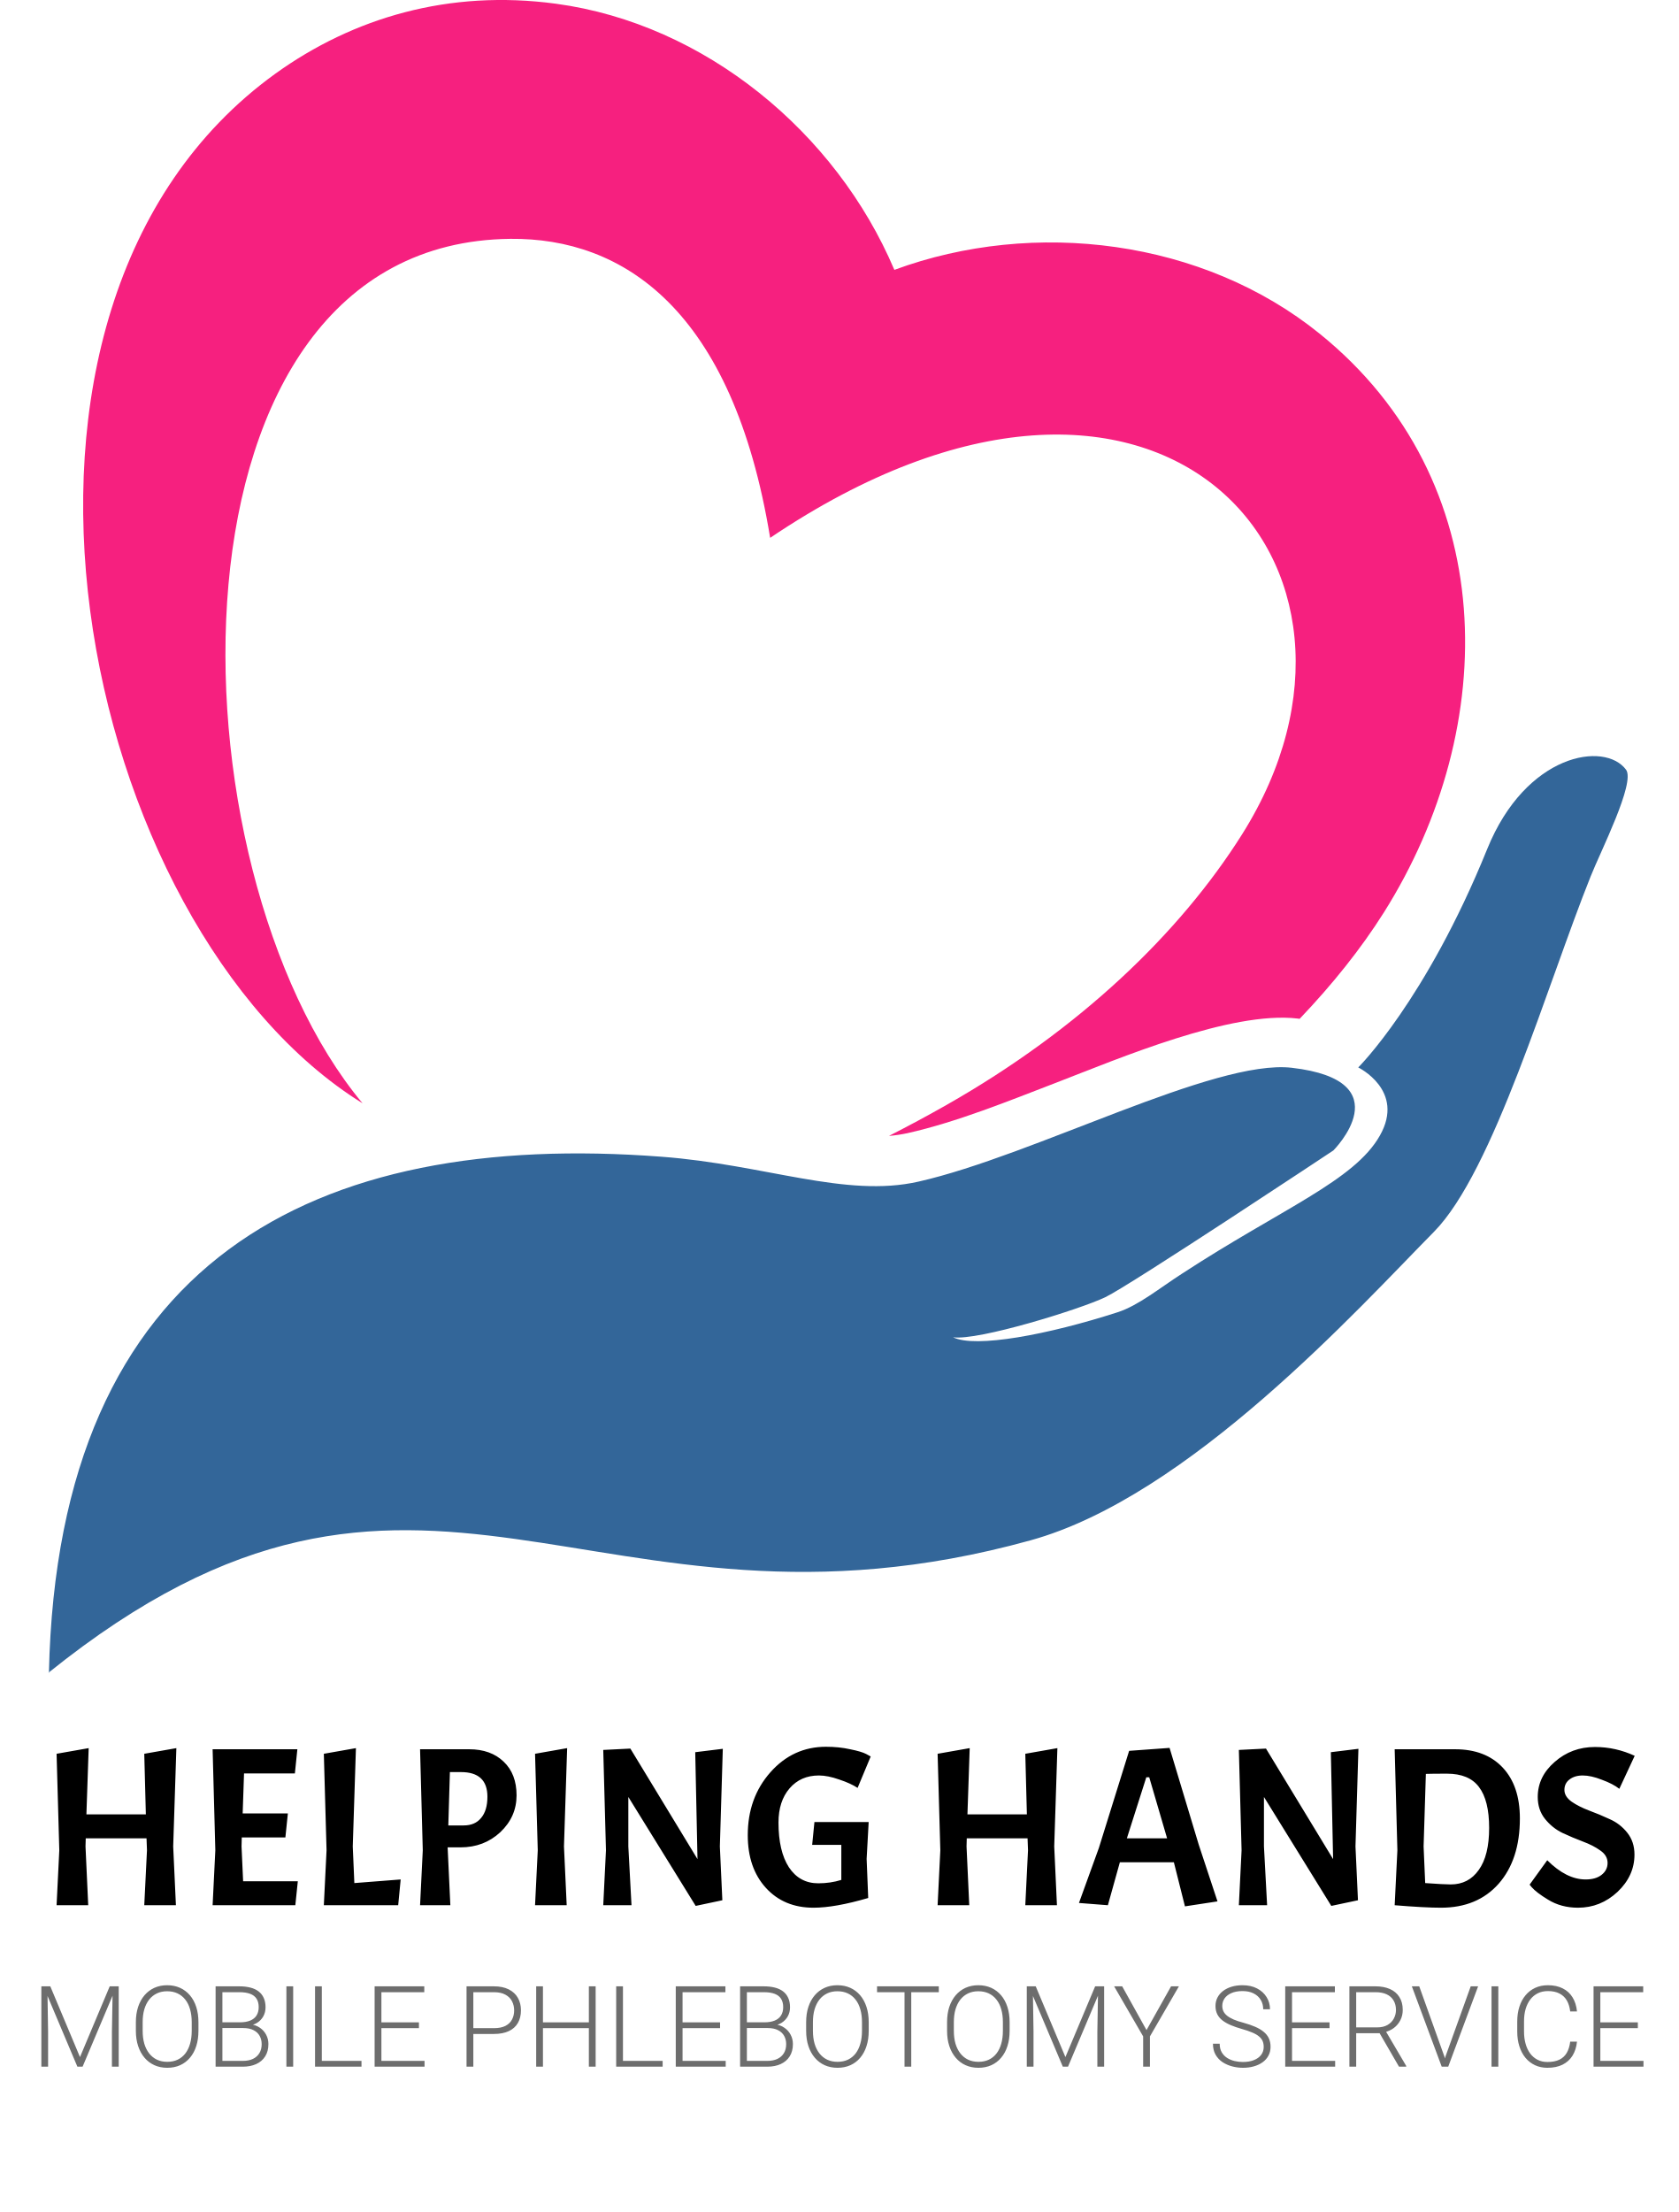
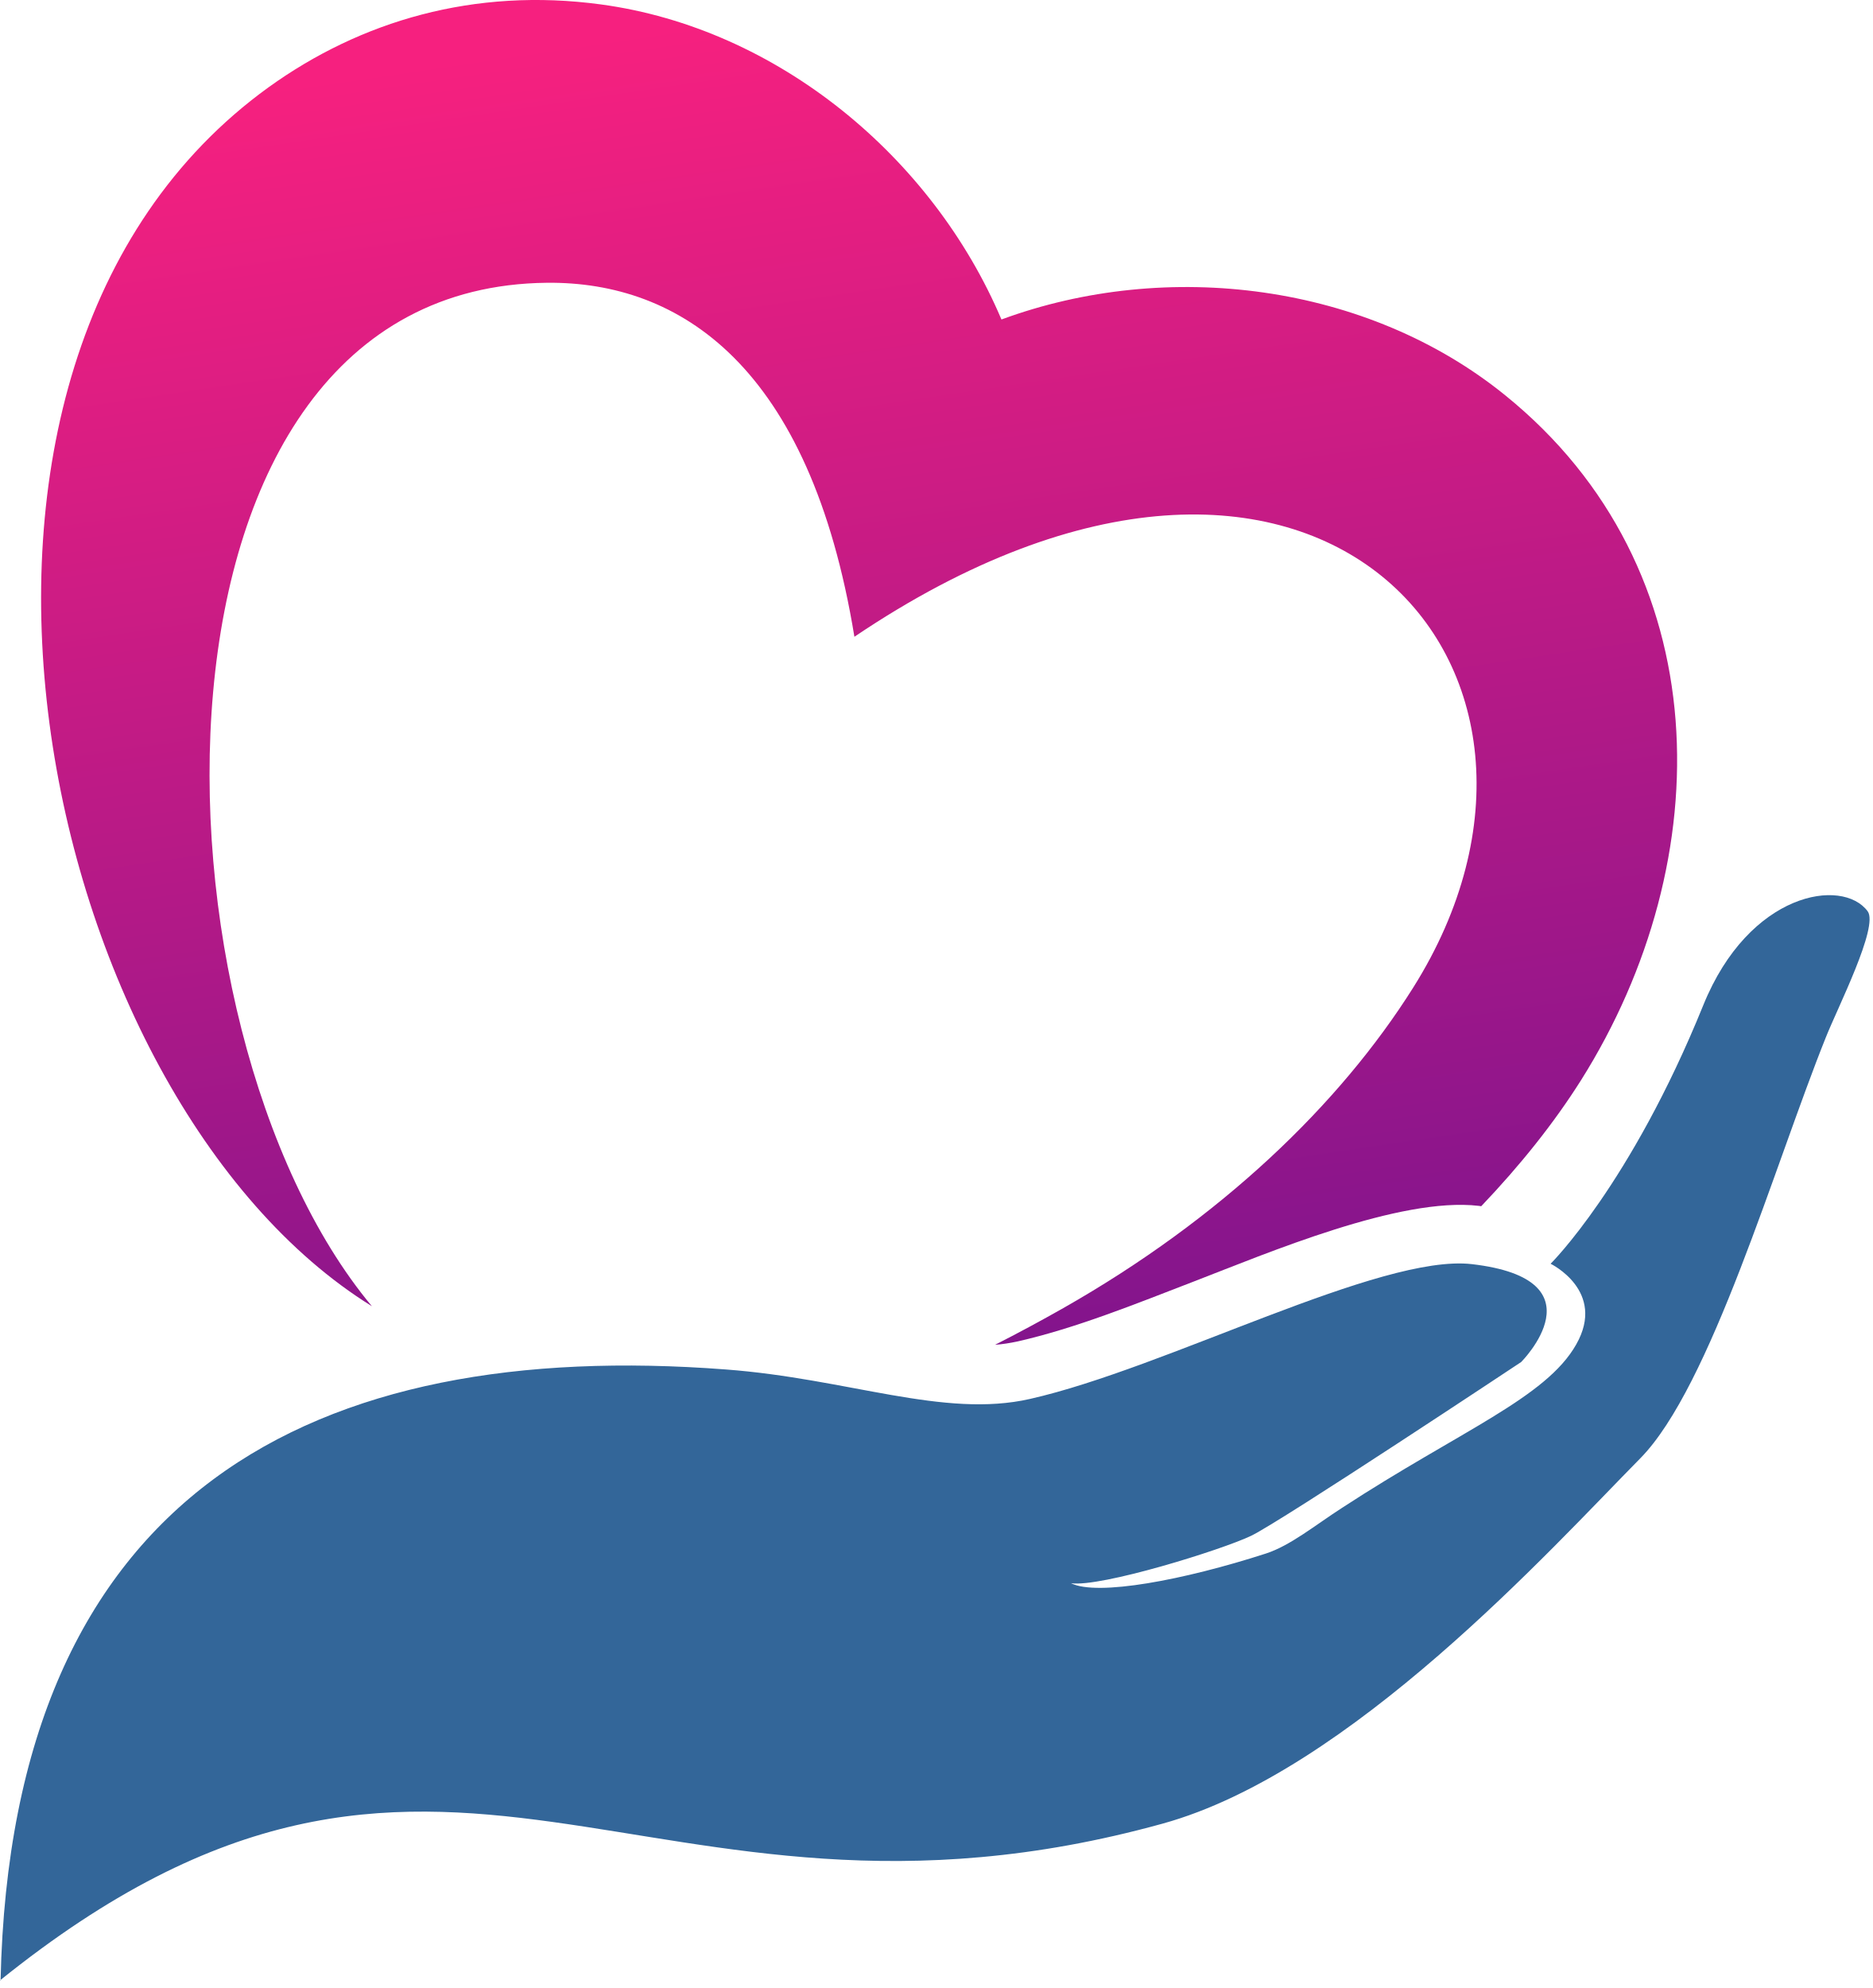
- <svg xmlns="http://www.w3.org/2000/svg" width="104" height="137" viewBox="0 0 104 137" fill="none">
-   <path d="M55.409 16.712C64.069 13.523 74.539 14.822 81.769 20.683C92.979 29.753 92.999 44.972 85.729 56.513C84.309 58.763 82.549 60.962 80.509 63.102L80.379 63.083C76.259 62.602 69.329 65.552 65.439 67.052C62.499 68.183 59.289 69.492 56.219 70.182C55.839 70.262 55.459 70.322 55.069 70.352C56.269 69.742 57.459 69.102 58.639 68.432C66.879 63.752 73.089 57.792 76.939 51.682C87.429 35.042 71.859 17.023 47.709 33.312C45.389 19.122 38.569 14.723 31.619 14.793C9.409 15.023 10.309 53.773 22.459 68.332C4.899 57.453 -3.171 19.163 17.059 4.562C21.869 1.102 27.809 -0.668 34.449 0.232C43.679 1.482 51.789 8.202 55.399 16.703L55.409 16.712Z" fill="#F6207F" />
-   <path fill-rule="evenodd" clip-rule="evenodd" d="M3.03 103.612C3.59 77.953 19.51 70.002 40.98 71.642C47.39 72.123 52.38 74.213 56.9 73.183C64.02 71.573 75.23 65.582 80.02 66.132C86.92 66.933 82.6 71.252 82.6 71.252C82.6 71.252 70.02 79.603 68.47 80.343C66.93 81.082 60.59 83.052 59.04 82.823C60.41 83.513 64.94 82.662 69.24 81.272C70.53 80.853 71.81 79.793 73.24 78.873C79.4 74.853 83.9 73.132 85.48 70.332C87.07 67.532 84.14 66.112 84.14 66.112C84.14 66.112 88.32 61.983 92.13 52.583C94.53 46.663 99.41 45.892 100.73 47.672C101.32 48.472 99.15 52.733 98.54 54.273C95.85 60.972 92.52 72.552 88.83 76.293C84.14 81.043 73.66 92.692 63.83 95.403C36.57 102.942 26.25 84.892 3 103.602L3.03 103.612Z" fill="#336699" />
-   <path d="M2.692 123.023H3.116L4.955 127.405L6.797 123.023H7.218L5.116 128H4.794L2.692 123.023ZM2.562 123.023H2.935L2.979 125.826V128H2.562V123.023ZM6.982 123.023H7.354V128H6.934V125.826L6.982 123.023ZM12.293 125.245V125.778C12.293 126.127 12.248 126.443 12.157 126.725C12.068 127.005 11.938 127.246 11.767 127.446C11.598 127.647 11.396 127.801 11.159 127.908C10.922 128.015 10.655 128.068 10.359 128.068C10.069 128.068 9.805 128.015 9.566 127.908C9.329 127.801 9.125 127.647 8.954 127.446C8.783 127.246 8.651 127.005 8.558 126.725C8.464 126.443 8.417 126.127 8.417 125.778V125.245C8.417 124.896 8.463 124.582 8.554 124.302C8.648 124.019 8.78 123.778 8.951 123.577C9.122 123.377 9.326 123.223 9.562 123.116C9.799 123.009 10.063 122.955 10.352 122.955C10.648 122.955 10.915 123.009 11.152 123.116C11.389 123.223 11.593 123.377 11.764 123.577C11.935 123.778 12.066 124.019 12.157 124.302C12.248 124.582 12.293 124.896 12.293 125.245ZM11.877 125.778V125.238C11.877 124.944 11.842 124.68 11.774 124.445C11.708 124.211 11.609 124.01 11.477 123.844C11.347 123.677 11.187 123.55 10.998 123.461C10.809 123.372 10.594 123.328 10.352 123.328C10.117 123.328 9.907 123.372 9.72 123.461C9.533 123.55 9.373 123.677 9.241 123.844C9.111 124.01 9.011 124.211 8.94 124.445C8.872 124.68 8.838 124.944 8.838 125.238V125.778C8.838 126.075 8.872 126.341 8.94 126.578C9.011 126.813 9.112 127.014 9.245 127.183C9.377 127.349 9.536 127.477 9.723 127.566C9.912 127.655 10.124 127.699 10.359 127.699C10.603 127.699 10.818 127.655 11.005 127.566C11.192 127.477 11.35 127.349 11.48 127.183C11.61 127.014 11.708 126.813 11.774 126.578C11.842 126.341 11.877 126.075 11.877 125.778ZM15.069 125.607H13.668L13.661 125.252H14.867C15.113 125.252 15.323 125.217 15.496 125.146C15.669 125.075 15.8 124.971 15.889 124.832C15.98 124.69 16.026 124.517 16.026 124.312C16.026 124.102 15.981 123.929 15.893 123.792C15.804 123.653 15.67 123.551 15.493 123.485C15.315 123.419 15.092 123.386 14.823 123.386H13.777V128H13.356V123.023H14.823C15.076 123.023 15.302 123.049 15.503 123.099C15.704 123.149 15.874 123.227 16.016 123.334C16.157 123.442 16.264 123.577 16.337 123.741C16.412 123.903 16.45 124.097 16.45 124.322C16.45 124.527 16.404 124.713 16.313 124.879C16.222 125.043 16.093 125.178 15.927 125.283C15.763 125.385 15.566 125.449 15.335 125.474L15.069 125.607ZM15.038 128H13.534L13.749 127.641H15.038C15.284 127.641 15.494 127.6 15.667 127.518C15.842 127.434 15.977 127.314 16.07 127.159C16.164 127.004 16.21 126.82 16.21 126.605C16.21 126.416 16.169 126.247 16.087 126.096C16.005 125.946 15.88 125.827 15.711 125.741C15.543 125.652 15.329 125.607 15.069 125.607H14.197L14.204 125.252H15.438L15.513 125.378C15.736 125.401 15.931 125.471 16.098 125.587C16.266 125.701 16.396 125.846 16.487 126.021C16.581 126.196 16.627 126.389 16.627 126.599C16.627 126.899 16.56 127.155 16.426 127.364C16.294 127.572 16.108 127.73 15.869 127.839C15.632 127.946 15.355 128 15.038 128ZM18.162 123.023V128H17.742V123.023H18.162ZM22.394 127.641V128H19.813V127.641H22.394ZM19.936 123.023V128H19.516V123.023H19.936ZM26.3 127.641V128H23.501V127.641H26.3ZM23.627 123.023V128H23.207V123.023H23.627ZM25.952 125.255V125.614H23.501V125.255H25.952ZM26.283 123.023V123.386H23.501V123.023H26.283ZM30.593 125.973H29.175V125.614H30.593C30.89 125.614 31.13 125.566 31.314 125.471C31.501 125.373 31.637 125.241 31.721 125.074C31.808 124.908 31.851 124.721 31.851 124.514C31.851 124.311 31.808 124.124 31.721 123.953C31.637 123.782 31.501 123.646 31.314 123.543C31.13 123.438 30.89 123.386 30.593 123.386H29.322V128H28.901V123.023H30.593C30.958 123.023 31.264 123.086 31.513 123.211C31.763 123.337 31.953 123.511 32.08 123.734C32.208 123.958 32.272 124.215 32.272 124.507C32.272 124.812 32.208 125.075 32.08 125.296C31.953 125.515 31.765 125.683 31.516 125.799C31.268 125.915 30.96 125.973 30.593 125.973ZM36.561 125.255V125.614H33.536V125.255H36.561ZM33.635 123.023V128H33.215V123.023H33.635ZM36.899 123.023V128H36.479V123.023H36.899ZM41.049 127.641V128H38.468V127.641H41.049ZM38.591 123.023V128H38.171V123.023H38.591ZM44.956 127.641V128H42.156V127.641H44.956ZM42.283 123.023V128H41.862V123.023H42.283ZM44.607 125.255V125.614H42.156V125.255H44.607ZM44.938 123.023V123.386H42.156V123.023H44.938ZM47.56 125.607H46.159L46.152 125.252H47.358C47.605 125.252 47.814 125.217 47.987 125.146C48.16 125.075 48.291 124.971 48.38 124.832C48.471 124.69 48.517 124.517 48.517 124.312C48.517 124.102 48.473 123.929 48.384 123.792C48.295 123.653 48.162 123.551 47.984 123.485C47.806 123.419 47.583 123.386 47.314 123.386H46.268V128H45.848V123.023H47.314C47.567 123.023 47.794 123.049 47.994 123.099C48.195 123.149 48.366 123.227 48.507 123.334C48.648 123.442 48.755 123.577 48.828 123.741C48.903 123.903 48.941 124.097 48.941 124.322C48.941 124.527 48.895 124.713 48.804 124.879C48.713 125.043 48.584 125.178 48.418 125.283C48.254 125.385 48.057 125.449 47.827 125.474L47.56 125.607ZM47.529 128H46.025L46.241 127.641H47.529C47.775 127.641 47.985 127.6 48.158 127.518C48.334 127.434 48.468 127.314 48.562 127.159C48.655 127.004 48.702 126.82 48.702 126.605C48.702 126.416 48.661 126.247 48.579 126.096C48.497 125.946 48.371 125.827 48.203 125.741C48.034 125.652 47.82 125.607 47.56 125.607H46.688L46.695 125.252H47.929L48.004 125.378C48.228 125.401 48.422 125.471 48.589 125.587C48.758 125.701 48.887 125.846 48.978 126.021C49.072 126.196 49.119 126.389 49.119 126.599C49.119 126.899 49.051 127.155 48.917 127.364C48.785 127.572 48.599 127.73 48.36 127.839C48.123 127.946 47.846 128 47.529 128ZM53.815 125.245V125.778C53.815 126.127 53.769 126.443 53.678 126.725C53.589 127.005 53.459 127.246 53.289 127.446C53.12 127.647 52.917 127.801 52.68 127.908C52.443 128.015 52.177 128.068 51.88 128.068C51.591 128.068 51.327 128.015 51.087 127.908C50.85 127.801 50.647 127.647 50.476 127.446C50.305 127.246 50.172 127.005 50.079 126.725C49.986 126.443 49.939 126.127 49.939 125.778V125.245C49.939 124.896 49.984 124.582 50.076 124.302C50.169 124.019 50.301 123.778 50.472 123.577C50.643 123.377 50.847 123.223 51.084 123.116C51.321 123.009 51.584 122.955 51.873 122.955C52.17 122.955 52.436 123.009 52.673 123.116C52.91 123.223 53.114 123.377 53.285 123.577C53.456 123.778 53.587 124.019 53.678 124.302C53.769 124.582 53.815 124.896 53.815 125.245ZM53.398 125.778V125.238C53.398 124.944 53.364 124.68 53.295 124.445C53.229 124.211 53.13 124.01 52.998 123.844C52.868 123.677 52.709 123.55 52.52 123.461C52.33 123.372 52.115 123.328 51.873 123.328C51.639 123.328 51.428 123.372 51.241 123.461C51.054 123.55 50.895 123.677 50.763 123.844C50.633 124.01 50.533 124.211 50.462 124.445C50.394 124.68 50.359 124.944 50.359 125.238V125.778C50.359 126.075 50.394 126.341 50.462 126.578C50.533 126.813 50.634 127.014 50.766 127.183C50.898 127.349 51.058 127.477 51.245 127.566C51.434 127.655 51.646 127.699 51.88 127.699C52.124 127.699 52.34 127.655 52.526 127.566C52.713 127.477 52.872 127.349 53.002 127.183C53.131 127.014 53.229 126.813 53.295 126.578C53.364 126.341 53.398 126.075 53.398 125.778ZM56.45 123.023V128H56.033V123.023H56.45ZM58.156 123.023V123.386H54.331V123.023H58.156ZM62.544 125.245V125.778C62.544 126.127 62.499 126.443 62.408 126.725C62.319 127.005 62.189 127.246 62.018 127.446C61.849 127.647 61.647 127.801 61.41 127.908C61.173 128.015 60.906 128.068 60.61 128.068C60.321 128.068 60.056 128.015 59.817 127.908C59.58 127.801 59.376 127.647 59.205 127.446C59.034 127.246 58.902 127.005 58.809 126.725C58.715 126.443 58.669 126.127 58.669 125.778V125.245C58.669 124.896 58.714 124.582 58.805 124.302C58.899 124.019 59.031 123.778 59.202 123.577C59.373 123.377 59.577 123.223 59.813 123.116C60.05 123.009 60.314 122.955 60.603 122.955C60.899 122.955 61.166 123.009 61.403 123.116C61.64 123.223 61.844 123.377 62.015 123.577C62.185 123.778 62.317 124.019 62.408 124.302C62.499 124.582 62.544 124.896 62.544 125.245ZM62.127 125.778V125.238C62.127 124.944 62.093 124.68 62.025 124.445C61.959 124.211 61.86 124.01 61.727 123.844C61.598 123.677 61.438 123.55 61.249 123.461C61.06 123.372 60.845 123.328 60.603 123.328C60.368 123.328 60.158 123.372 59.971 123.461C59.784 123.55 59.624 123.677 59.492 123.844C59.362 124.01 59.262 124.211 59.191 124.445C59.123 124.68 59.089 124.944 59.089 125.238V125.778C59.089 126.075 59.123 126.341 59.191 126.578C59.262 126.813 59.363 127.014 59.496 127.183C59.628 127.349 59.787 127.477 59.974 127.566C60.163 127.655 60.375 127.699 60.61 127.699C60.854 127.699 61.069 127.655 61.256 127.566C61.443 127.477 61.601 127.349 61.731 127.183C61.861 127.014 61.959 126.813 62.025 126.578C62.093 126.341 62.127 126.075 62.127 125.778ZM63.737 123.023H64.161L66 127.405L67.842 123.023H68.263L66.161 128H65.839L63.737 123.023ZM63.607 123.023H63.98L64.024 125.826V128H63.607V123.023ZM68.027 123.023H68.399V128H67.979V125.826L68.027 123.023ZM69.517 123.023L71.024 125.734L72.545 123.023H73.031L71.236 126.124V128H70.816V126.124L69.018 123.023H69.517ZM78.284 126.776C78.284 126.64 78.261 126.518 78.216 126.411C78.17 126.304 78.095 126.208 77.99 126.124C77.888 126.037 77.749 125.957 77.573 125.884C77.4 125.809 77.184 125.735 76.924 125.662C76.675 125.591 76.451 125.514 76.251 125.43C76.05 125.345 75.878 125.249 75.734 125.139C75.593 125.03 75.485 124.902 75.41 124.756C75.335 124.608 75.297 124.436 75.297 124.24C75.297 124.049 75.338 123.875 75.42 123.717C75.502 123.56 75.617 123.424 75.765 123.311C75.915 123.197 76.092 123.109 76.295 123.047C76.5 122.986 76.724 122.955 76.968 122.955C77.317 122.955 77.618 123.021 77.871 123.153C78.126 123.285 78.323 123.464 78.462 123.69C78.603 123.913 78.674 124.164 78.674 124.442H78.253C78.253 124.225 78.202 124.033 78.1 123.864C77.999 123.693 77.853 123.56 77.662 123.464C77.473 123.366 77.242 123.317 76.968 123.317C76.695 123.317 76.465 123.36 76.278 123.444C76.093 123.526 75.953 123.636 75.857 123.775C75.764 123.912 75.717 124.065 75.717 124.233C75.717 124.352 75.74 124.461 75.786 124.562C75.831 124.66 75.905 124.752 76.008 124.838C76.113 124.923 76.251 125.002 76.421 125.078C76.592 125.151 76.803 125.22 77.054 125.286C77.318 125.359 77.553 125.44 77.758 125.529C77.963 125.618 78.136 125.72 78.277 125.836C78.419 125.95 78.526 126.084 78.599 126.236C78.671 126.389 78.708 126.567 78.708 126.77C78.708 126.972 78.665 127.155 78.578 127.316C78.494 127.476 78.374 127.611 78.219 127.723C78.067 127.835 77.885 127.92 77.676 127.979C77.468 128.039 77.242 128.068 76.996 128.068C76.775 128.068 76.555 128.04 76.336 127.983C76.117 127.926 75.917 127.838 75.734 127.72C75.554 127.599 75.41 127.444 75.3 127.255C75.193 127.066 75.14 126.84 75.14 126.578H75.557C75.557 126.788 75.599 126.964 75.683 127.108C75.767 127.251 75.879 127.368 76.018 127.457C76.159 127.545 76.314 127.61 76.483 127.651C76.654 127.69 76.825 127.709 76.996 127.709C77.258 127.709 77.484 127.671 77.676 127.593C77.87 127.516 78.019 127.408 78.124 127.269C78.231 127.127 78.284 126.963 78.284 126.776ZM82.71 127.641V128H79.911V127.641H82.71ZM80.038 123.023V128H79.617V123.023H80.038ZM82.362 125.255V125.614H79.911V125.255H82.362ZM82.693 123.023V123.386H79.911V123.023H82.693ZM83.592 123.023H85.209C85.553 123.023 85.852 123.079 86.105 123.191C86.357 123.303 86.552 123.468 86.689 123.687C86.828 123.903 86.897 124.17 86.897 124.486C86.897 124.721 86.847 124.934 86.747 125.125C86.649 125.317 86.513 125.478 86.34 125.607C86.167 125.735 85.967 125.823 85.739 125.871L85.592 125.925H83.866L83.859 125.566H85.305C85.564 125.566 85.781 125.516 85.954 125.416C86.127 125.316 86.257 125.184 86.344 125.02C86.433 124.853 86.477 124.675 86.477 124.486C86.477 124.261 86.428 124.066 86.33 123.902C86.234 123.736 86.092 123.608 85.903 123.519C85.714 123.43 85.482 123.386 85.209 123.386H84.013V128H83.592V123.023ZM86.665 128L85.376 125.775L85.828 125.771L87.113 127.956V128H86.665ZM89.54 127.381L91.108 123.023H91.566L89.714 128H89.376L89.54 127.381ZM87.919 123.023L89.481 127.381L89.652 128H89.311L87.461 123.023H87.919ZM92.817 123.023V128H92.397V123.023H92.817ZM97.271 126.448H97.691C97.657 126.783 97.565 127.073 97.415 127.316C97.264 127.558 97.059 127.744 96.799 127.874C96.54 128.003 96.226 128.068 95.859 128.068C95.577 128.068 95.32 128.015 95.09 127.908C94.862 127.801 94.666 127.649 94.502 127.453C94.338 127.255 94.212 127.018 94.123 126.742C94.034 126.466 93.99 126.16 93.99 125.823V125.201C93.99 124.863 94.034 124.558 94.123 124.285C94.212 124.009 94.34 123.772 94.506 123.574C94.672 123.375 94.872 123.223 95.104 123.116C95.336 123.009 95.599 122.955 95.89 122.955C96.243 122.955 96.549 123.02 96.806 123.15C97.064 123.278 97.266 123.462 97.415 123.704C97.565 123.945 97.657 124.237 97.691 124.579H97.271C97.239 124.31 97.168 124.082 97.059 123.895C96.95 123.708 96.798 123.566 96.605 123.468C96.413 123.368 96.175 123.317 95.89 123.317C95.658 123.317 95.45 123.362 95.268 123.451C95.086 123.54 94.931 123.667 94.803 123.833C94.676 123.998 94.578 124.195 94.509 124.425C94.443 124.655 94.41 124.911 94.41 125.194V125.823C94.41 126.096 94.442 126.348 94.506 126.578C94.57 126.808 94.663 127.008 94.786 127.176C94.912 127.345 95.064 127.476 95.244 127.569C95.424 127.663 95.629 127.709 95.859 127.709C96.153 127.709 96.398 127.663 96.594 127.569C96.793 127.474 96.946 127.332 97.056 127.146C97.165 126.959 97.237 126.726 97.271 126.448ZM101.81 127.641V128H99.011V127.641H101.81ZM99.137 123.023V128H98.717V123.023H99.137ZM101.461 125.255V125.614H99.011V125.255H101.461ZM101.793 123.023V123.386H99.011V123.023H101.793Z" fill="#6D6D6D" />
-   <path d="M10.925 108.27L10.729 114.36L10.897 118H8.937L9.105 114.598L9.077 113.856H5.311L5.297 114.36L5.465 118H3.505L3.673 114.598L3.505 108.62L5.493 108.27L5.353 112.372H9.035L8.937 108.62L10.925 108.27ZM13.171 118L13.339 114.598L13.171 108.34H18.421L18.267 109.838H15.117L15.033 112.316H17.833L17.679 113.8H14.977L14.963 114.36L15.061 116.516H18.449L18.295 118H13.171ZM20.061 118L20.229 114.598L20.061 108.62L22.049 108.27L21.853 114.36L21.951 116.628L24.821 116.404L24.667 118H20.061ZM29.06 108.34C29.956 108.34 30.67 108.597 31.202 109.11C31.734 109.614 32 110.309 32 111.196C32 112.083 31.664 112.843 30.992 113.478C30.32 114.103 29.499 114.416 28.528 114.416H27.73L27.898 118H26.022L26.19 114.598L26.022 108.34H29.06ZM28.556 109.754H27.87L27.772 113.058H28.724C29.191 113.058 29.55 112.904 29.802 112.596C30.064 112.288 30.194 111.849 30.194 111.28C30.194 110.263 29.648 109.754 28.556 109.754ZM35.133 108.27L34.937 114.36L35.105 118H33.145L33.313 114.598L33.145 108.62L35.133 108.27ZM44.776 108.312L44.594 114.36L44.748 117.692L43.096 118.042L38.924 111.294V114.36L39.12 118H37.37L37.538 114.598L37.37 108.382L39.05 108.298L43.208 115.144L43.068 108.522L44.776 108.312ZM50.396 118.154C49.174 118.154 48.189 117.743 47.442 116.922C46.696 116.101 46.322 115.013 46.322 113.66C46.322 112.12 46.789 110.823 47.722 109.768C48.656 108.713 49.804 108.186 51.166 108.186C51.708 108.186 52.207 108.237 52.664 108.34C53.131 108.433 53.462 108.531 53.658 108.634L53.938 108.788L53.126 110.734C52.846 110.547 52.468 110.375 51.992 110.216C51.516 110.048 51.096 109.964 50.732 109.964C49.976 109.964 49.37 110.23 48.912 110.762C48.455 111.294 48.226 111.999 48.226 112.876C48.226 114.061 48.441 114.985 48.87 115.648C49.309 116.311 49.916 116.642 50.69 116.642C51.194 116.642 51.67 116.572 52.118 116.432V114.262H50.312L50.452 112.848H53.812L53.686 115.13L53.784 117.552C52.412 117.953 51.283 118.154 50.396 118.154ZM65.503 108.27L65.307 114.36L65.475 118H63.515L63.683 114.598L63.655 113.856H59.889L59.875 114.36L60.043 118H58.083L58.251 114.598L58.083 108.62L60.071 108.27L59.931 112.372H63.613L63.515 108.62L65.503 108.27ZM73.405 118.07L72.719 115.34H69.373L68.631 118L66.839 117.86L68.071 114.458L69.947 108.438L72.453 108.256L74.259 114.248L75.421 117.762L73.405 118.07ZM71.193 110.076H71.011L69.807 113.856H72.299L71.193 110.076ZM84.151 108.312L83.969 114.36L84.123 117.692L82.471 118.042L78.299 111.294V114.36L78.495 118H76.745L76.913 114.598L76.745 108.382L78.425 108.298L82.583 115.144L82.443 108.522L84.151 108.312ZM89.267 118.154C88.605 118.154 87.648 118.103 86.397 118L86.565 114.598L86.397 108.34H90.135C91.395 108.34 92.38 108.718 93.089 109.474C93.799 110.23 94.153 111.28 94.153 112.624C94.153 114.323 93.715 115.671 92.837 116.67C91.96 117.659 90.77 118.154 89.267 118.154ZM89.631 109.852C89.015 109.852 88.581 109.857 88.329 109.866L88.189 114.36L88.287 116.628C89.071 116.684 89.599 116.712 89.869 116.712C90.607 116.712 91.185 116.413 91.605 115.816C92.035 115.219 92.249 114.351 92.249 113.212C92.249 112.073 92.039 111.229 91.619 110.678C91.209 110.127 90.546 109.852 89.631 109.852ZM95.848 115.214C96.642 116.007 97.435 116.404 98.228 116.404C98.639 116.404 98.966 116.311 99.208 116.124C99.46 115.928 99.586 115.681 99.586 115.382C99.586 115.074 99.437 114.817 99.138 114.612C98.84 114.397 98.476 114.211 98.046 114.052C97.626 113.893 97.206 113.716 96.786 113.52C96.366 113.315 96.007 113.025 95.708 112.652C95.41 112.279 95.26 111.826 95.26 111.294C95.26 110.454 95.61 109.731 96.31 109.124C97.01 108.508 97.841 108.2 98.802 108.2C99.241 108.2 99.666 108.247 100.076 108.34C100.487 108.433 100.884 108.569 101.266 108.746L100.314 110.79C100.053 110.585 99.694 110.398 99.236 110.23C98.788 110.053 98.392 109.964 98.046 109.964C97.71 109.964 97.435 110.048 97.22 110.216C97.015 110.375 96.912 110.589 96.912 110.86C96.912 111.131 97.062 111.373 97.36 111.588C97.659 111.793 98.018 111.975 98.438 112.134C98.868 112.293 99.292 112.47 99.712 112.666C100.142 112.853 100.506 113.133 100.804 113.506C101.103 113.879 101.252 114.332 101.252 114.864C101.252 115.741 100.902 116.511 100.202 117.174C99.502 117.827 98.686 118.154 97.752 118.154C97.052 118.154 96.432 117.986 95.89 117.65C95.414 117.361 95.078 117.104 94.882 116.88L94.756 116.726L95.848 115.214Z" fill="black" />
+ <svg xmlns="http://www.w3.org/2000/svg" width="98" height="104" viewBox="0 0 98 104" fill="none">
+   <path d="M52.409 16.712C61.069 13.523 71.539 14.822 78.769 20.683C89.979 29.753 89.999 44.972 82.729 56.513C81.309 58.763 79.549 60.962 77.509 63.102L77.379 63.083C73.259 62.602 66.329 65.552 62.439 67.052C59.499 68.183 56.289 69.492 53.219 70.182C52.839 70.262 52.459 70.322 52.069 70.352C53.269 69.742 54.459 69.102 55.639 68.432C63.879 63.752 70.089 57.792 73.939 51.682C84.429 35.042 68.859 17.023 44.709 33.312C42.389 19.122 35.569 14.723 28.619 14.793C6.409 15.023 7.309 53.773 19.459 68.332C1.899 57.453 -6.171 19.163 14.059 4.562C18.869 1.102 24.809 -0.668 31.449 0.232C40.679 1.482 48.789 8.202 52.399 16.703L52.409 16.712Z" fill="url(#paint0_linear_4651_34)" />
+   <path fill-rule="evenodd" clip-rule="evenodd" d="M0.03 103.612C0.59 77.953 16.51 70.002 37.98 71.642C44.39 72.123 49.38 74.213 53.9 73.183C61.02 71.573 72.23 65.582 77.02 66.132C83.92 66.933 79.6 71.252 79.6 71.252C79.6 71.252 67.02 79.603 65.47 80.343C63.93 81.082 57.59 83.052 56.04 82.823C57.41 83.513 61.94 82.662 66.24 81.272C67.53 80.853 68.81 79.793 70.24 78.873C76.4 74.853 80.9 73.132 82.48 70.332C84.07 67.532 81.14 66.112 81.14 66.112C81.14 66.112 85.32 61.983 89.13 52.583C91.53 46.663 96.41 45.892 97.73 47.672C98.32 48.472 96.15 52.733 95.54 54.273C92.85 60.972 89.52 72.552 85.83 76.293C81.14 81.043 70.66 92.692 60.83 95.403C33.57 102.942 23.25 84.892 0 103.602L0.03 103.612Z" fill="#336699" />
+   <defs>
+     <linearGradient id="paint0_linear_4651_34" x1="45" y1="-2.22095e-07" x2="56.5" y2="77.5" gradientUnits="userSpaceOnUse">
+       <stop stop-color="#F6207F" />
+       <stop offset="1" stop-color="#77138E" />
+     </linearGradient>
+   </defs>
</svg>
